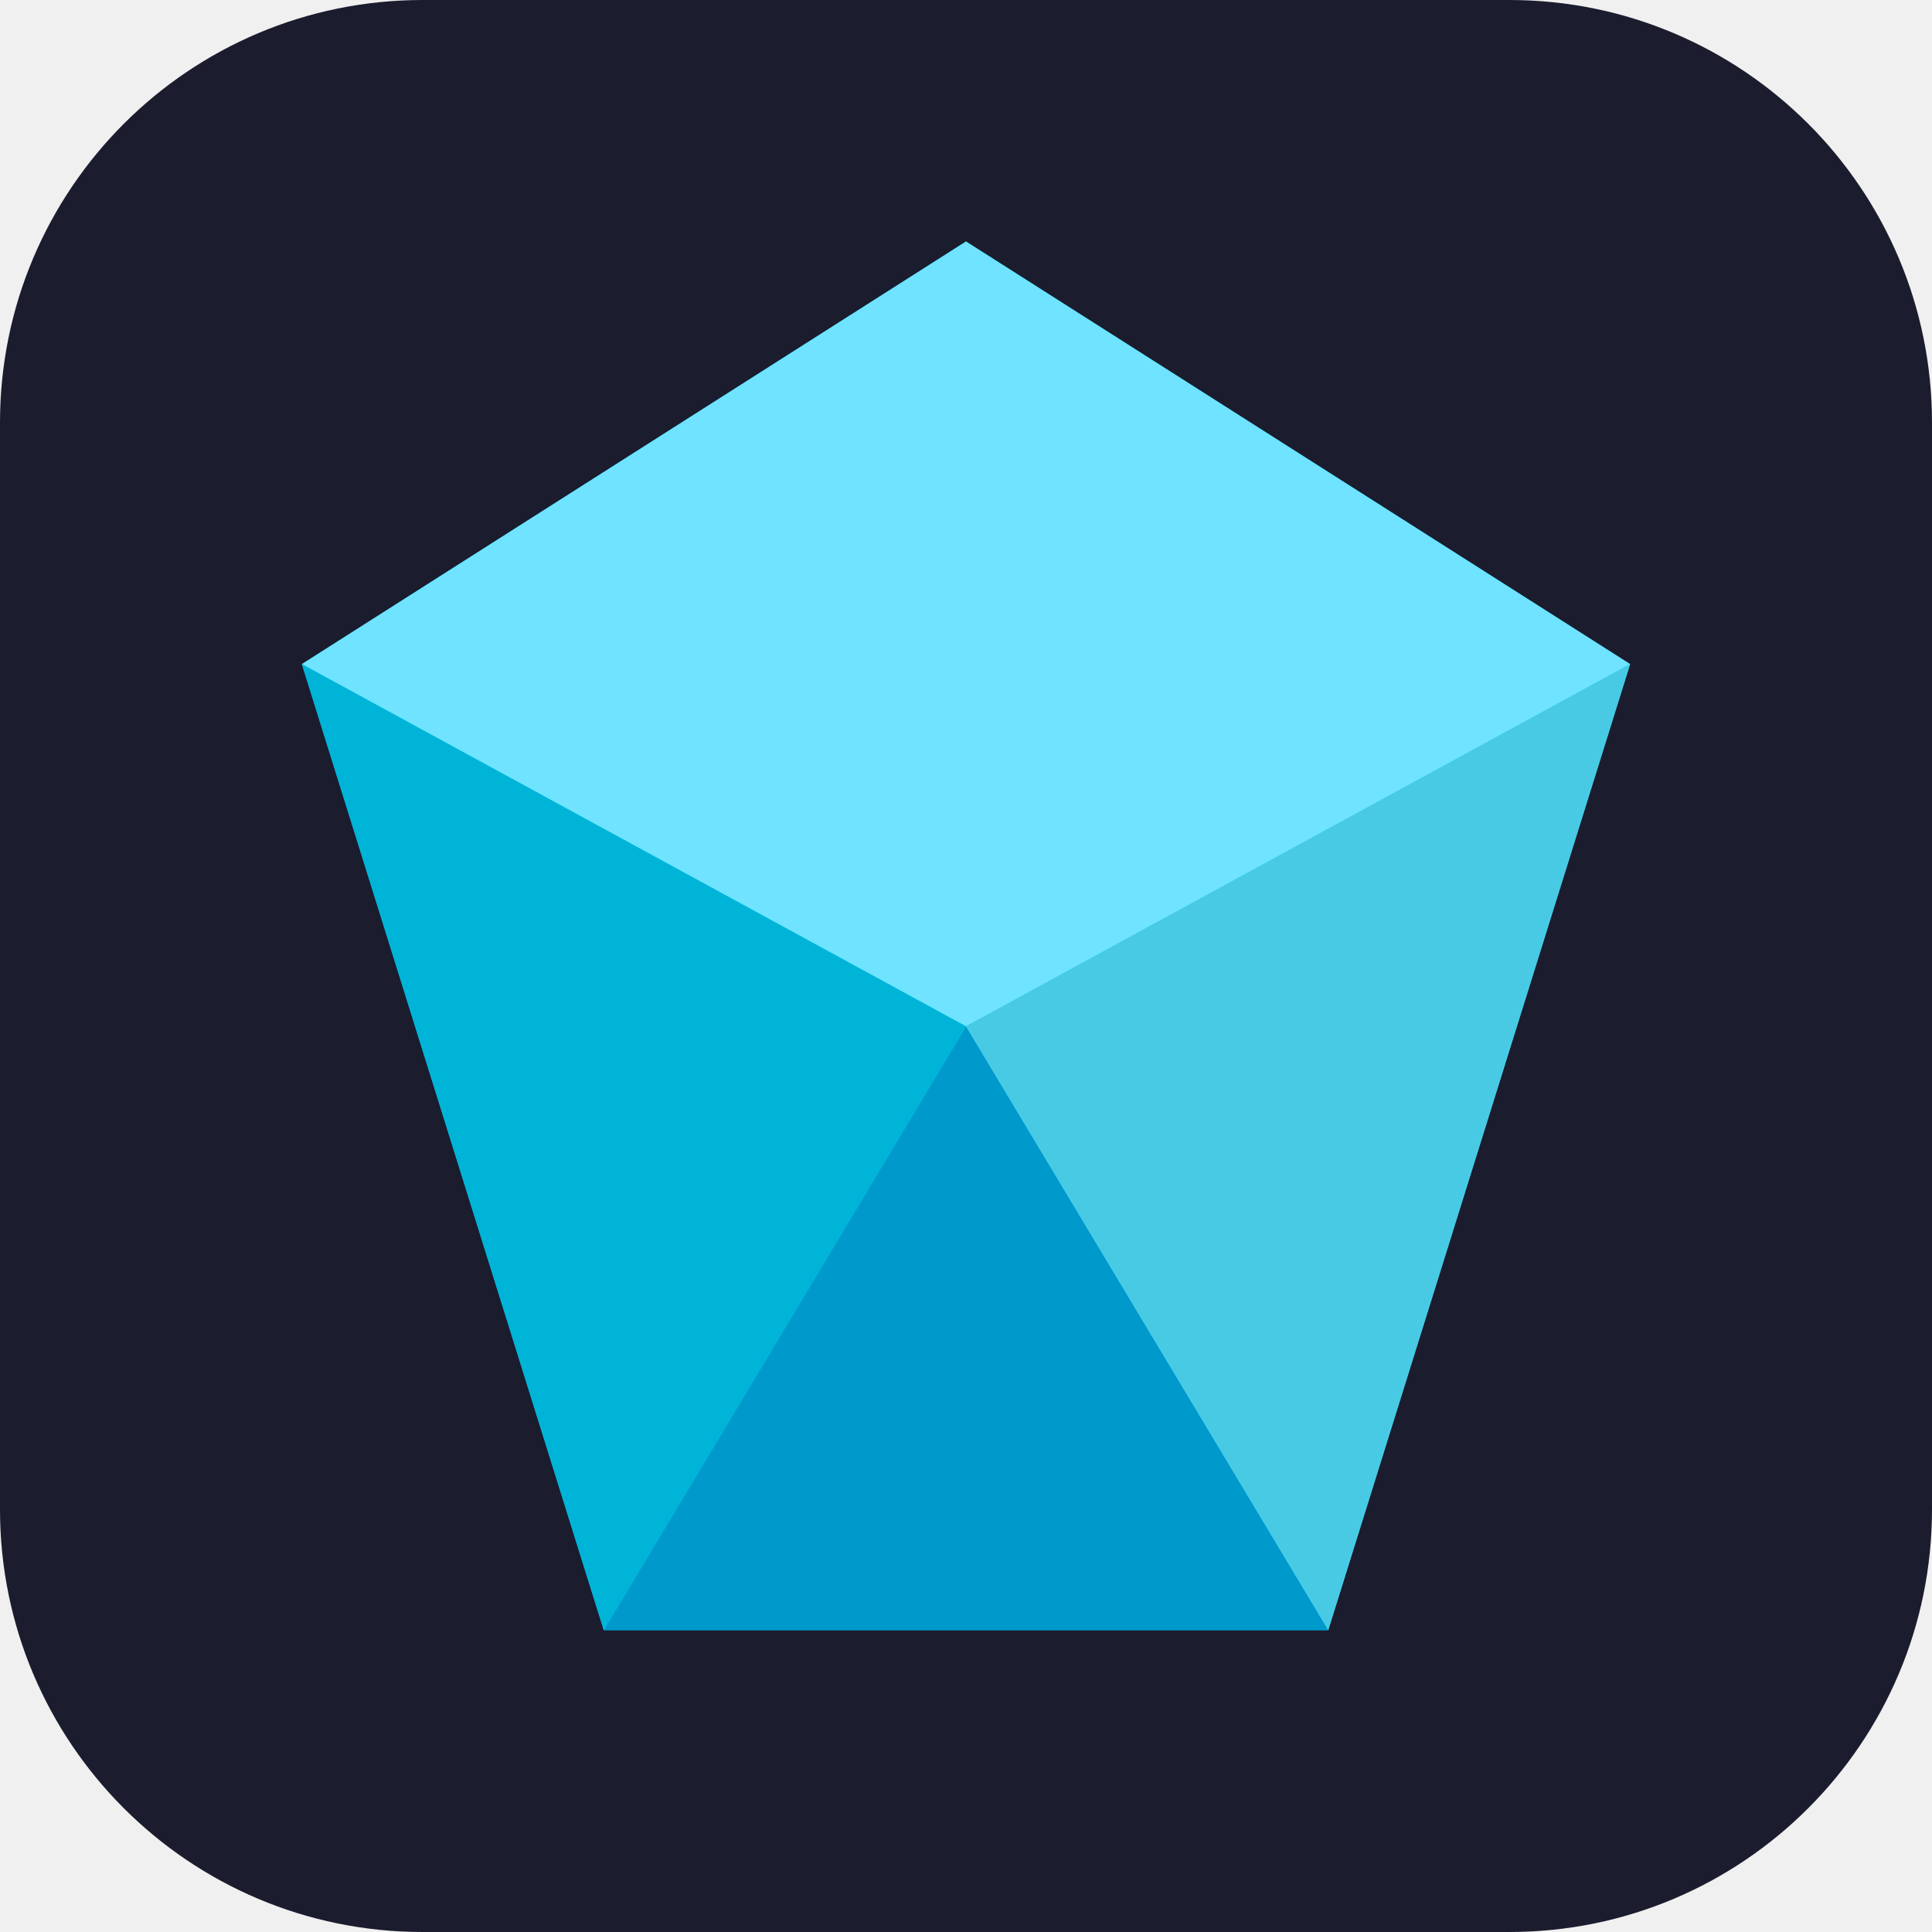
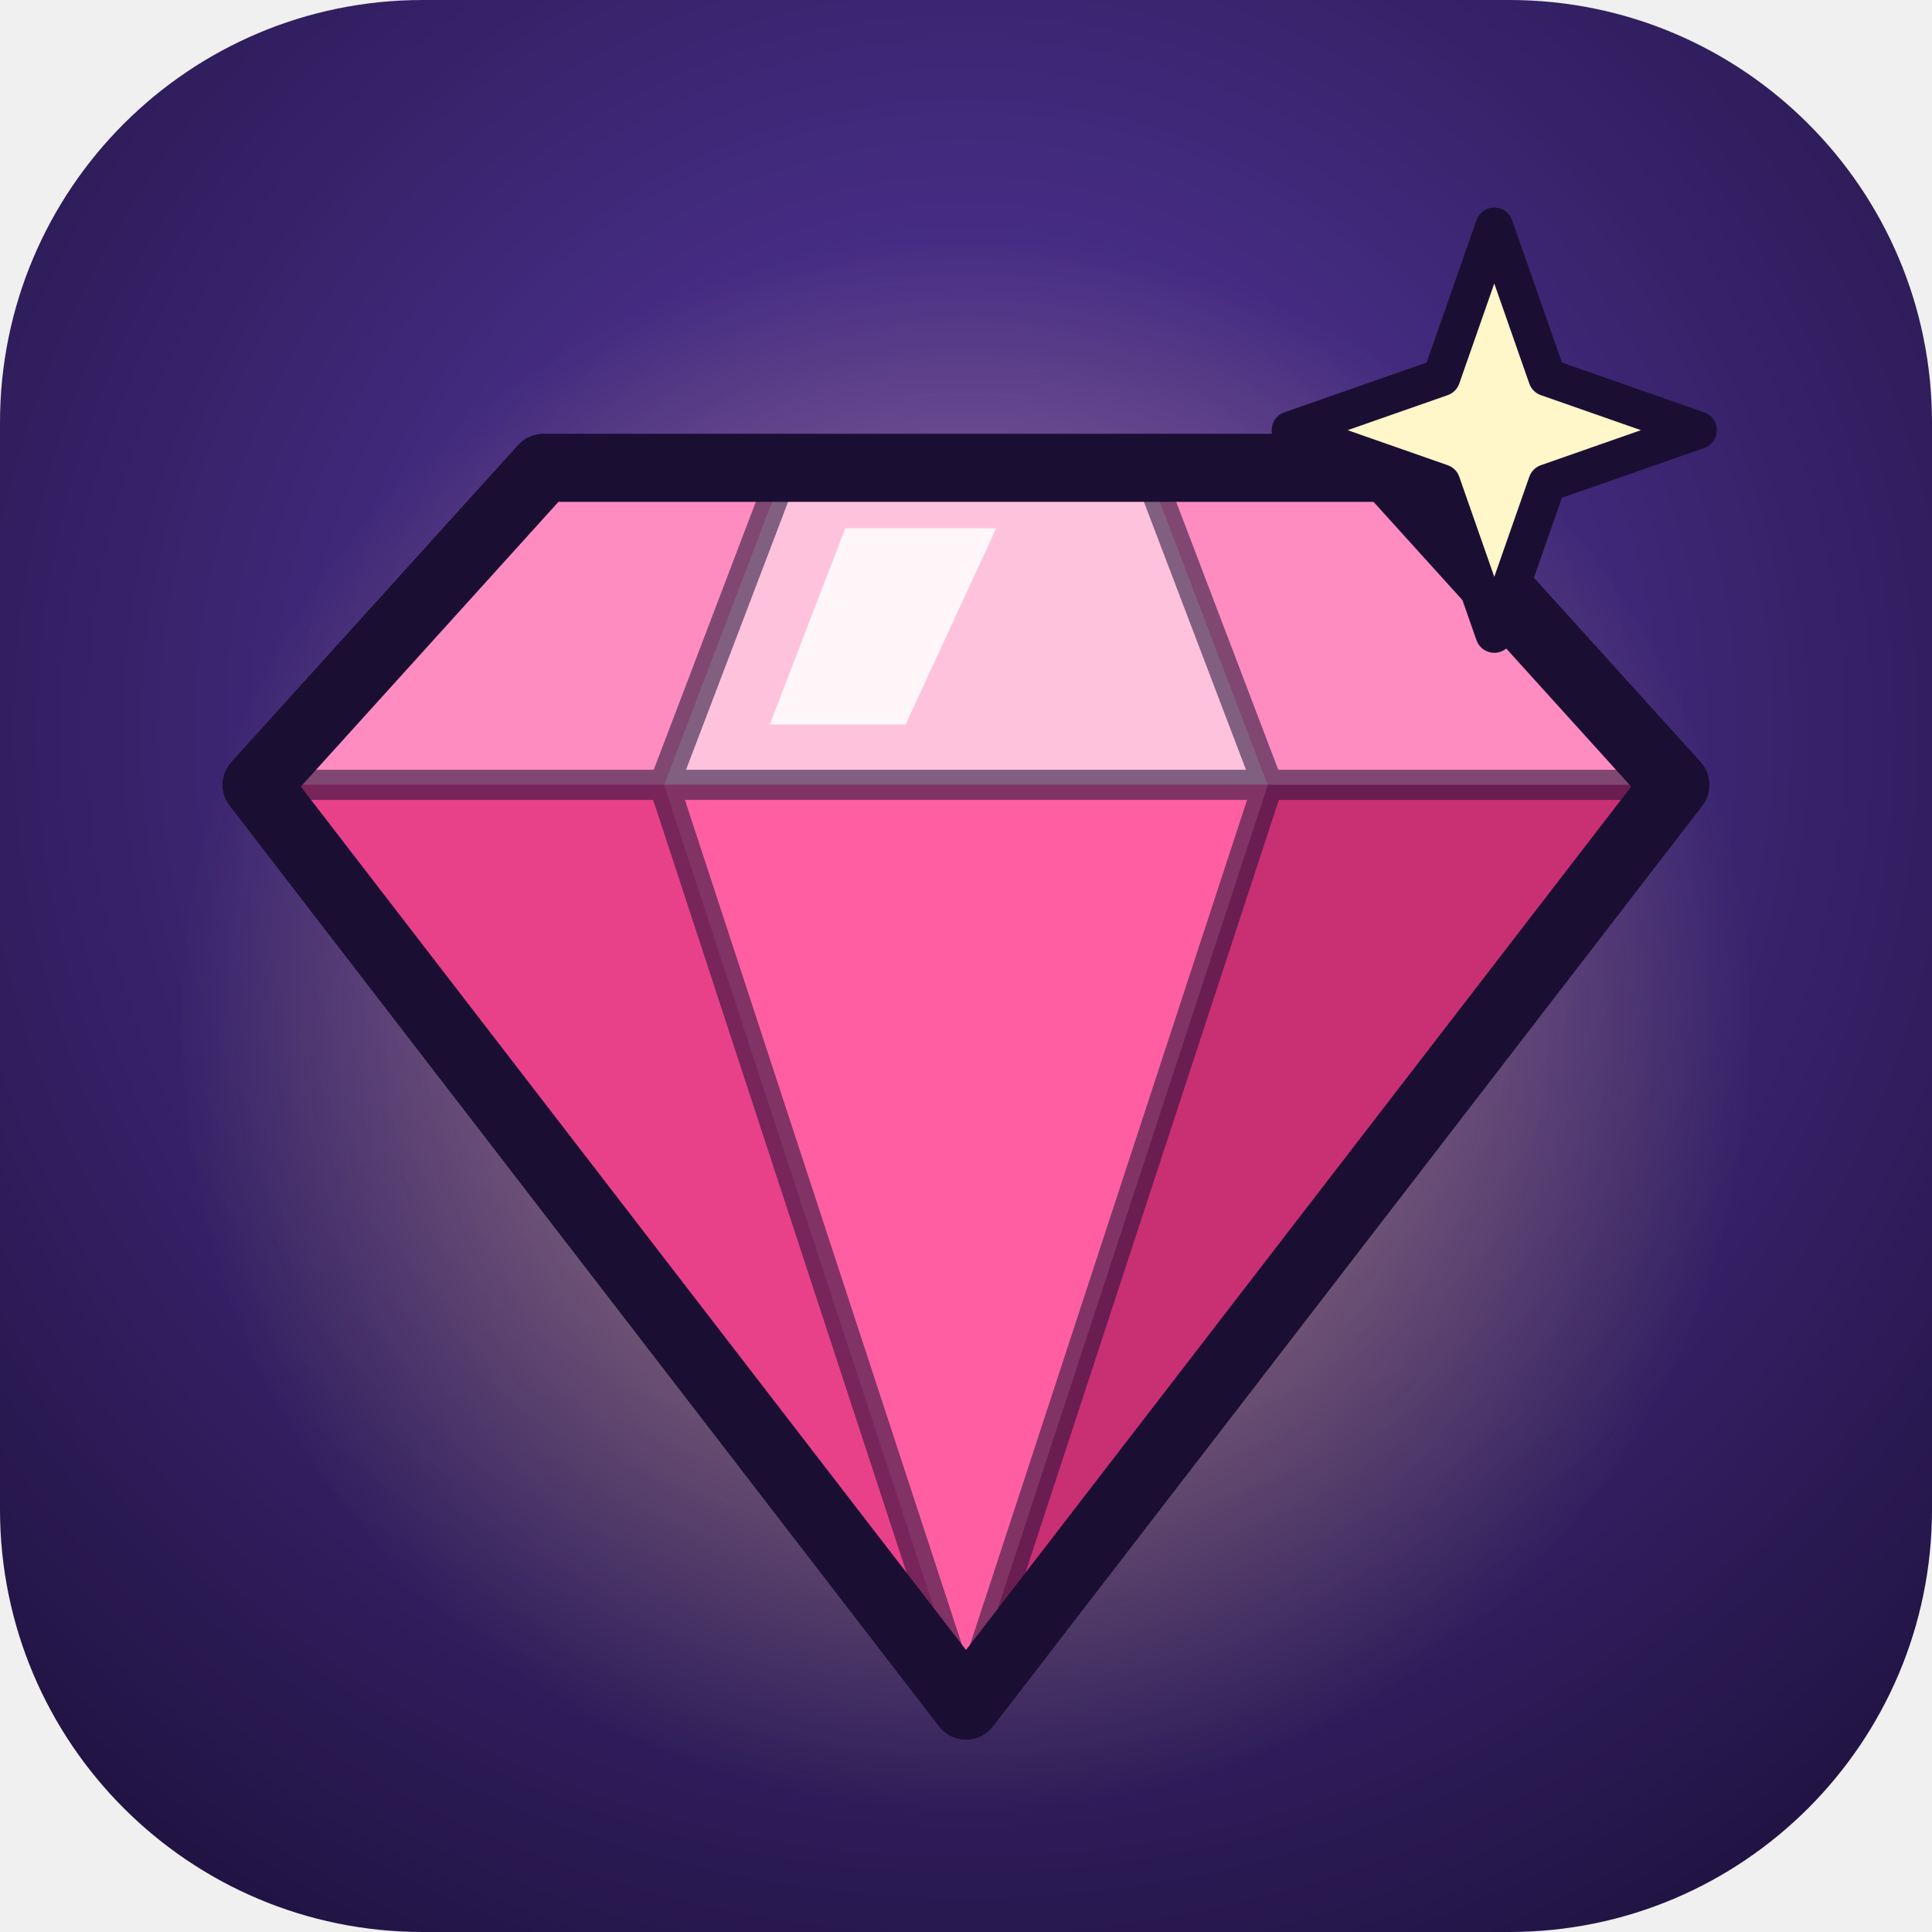
- <svg xmlns="http://www.w3.org/2000/svg" width="128" height="128" viewBox="0 0 128 128">
-   <rect width="128" height="128" rx="28" fill="#1b1c2e" />
-   <polygon points="64,16 108,44 88,108 40,108 20,44" fill="#00d2ff" />
-   <polygon points="64,16 108,44 64,68 20,44" fill="#6fe3ff" />
-   <polygon points="40,108 88,108 64,68" fill="#0099cc" />
-   <polygon points="20,44 64,68 40,108" fill="#00b4d8" />
-   <polygon points="108,44 88,108 64,68" fill="#48cae4" />
+ <svg xmlns="http://www.w3.org/2000/svg" width="256" height="256" viewBox="0 0 256 256">
+   <defs>
+     <radialGradient id="bg" cx="50%" cy="38%" r="70%">
+       <stop offset="0" stop-color="#5b3aa8" />
+       <stop offset="1" stop-color="#211444" />
+     </radialGradient>
+     <radialGradient id="glow" cx="50%" cy="50%" r="50%">
+       <stop offset="0" stop-color="#ffd76a" stop-opacity="0.55" />
+       <stop offset="1" stop-color="#ffd76a" stop-opacity="0" />
+     </radialGradient>
+   </defs>
+   <rect width="256" height="256" rx="56" fill="url(#bg)" />
+   <circle cx="128" cy="136" r="104" fill="url(#glow)" />
+   <g stroke="#1a0f33" stroke-width="9" stroke-linejoin="round">
+     <polygon points="72,62 184,62 222,104 128,226 34,104" fill="#ff5fa2" />
+   </g>
+   <polygon points="72,62 104,62 88,104 34,104" fill="#ff8cc0" />
+   <polygon points="104,62 152,62 168,104 88,104" fill="#ffc2dd" />
+   <polygon points="152,62 184,62 222,104 168,104" fill="#ff8cc0" />
+   <polygon points="34,104 88,104 128,226" fill="#e8418a" />
+   <polygon points="88,104 168,104 128,226" fill="#ff5fa2" />
+   <polygon points="168,104 222,104 128,226" fill="#c92f73" />
+   <g fill="none" stroke="#1a0f33" stroke-width="4" stroke-linejoin="round" opacity="0.55">
+     <polyline points="34,104 222,104" />
+     <polyline points="104,62 88,104 128,226 168,104 152,62" />
+   </g>
+   <g stroke="#1a0f33" stroke-width="9" stroke-linejoin="round" fill="none">
+     <polygon points="72,62 184,62 222,104 128,226 34,104" />
+   </g>
+   <polygon points="112,70 132,70 120,96 102,96" fill="#ffffff" opacity="0.85" />
+   <path d="M198 30 L205 50 L225 57 L205 64 L198 84 L191 64 L171 57 L191 50 Z" fill="#fff6c9" stroke="#1a0f33" stroke-width="5" stroke-linejoin="round" />
</svg>
